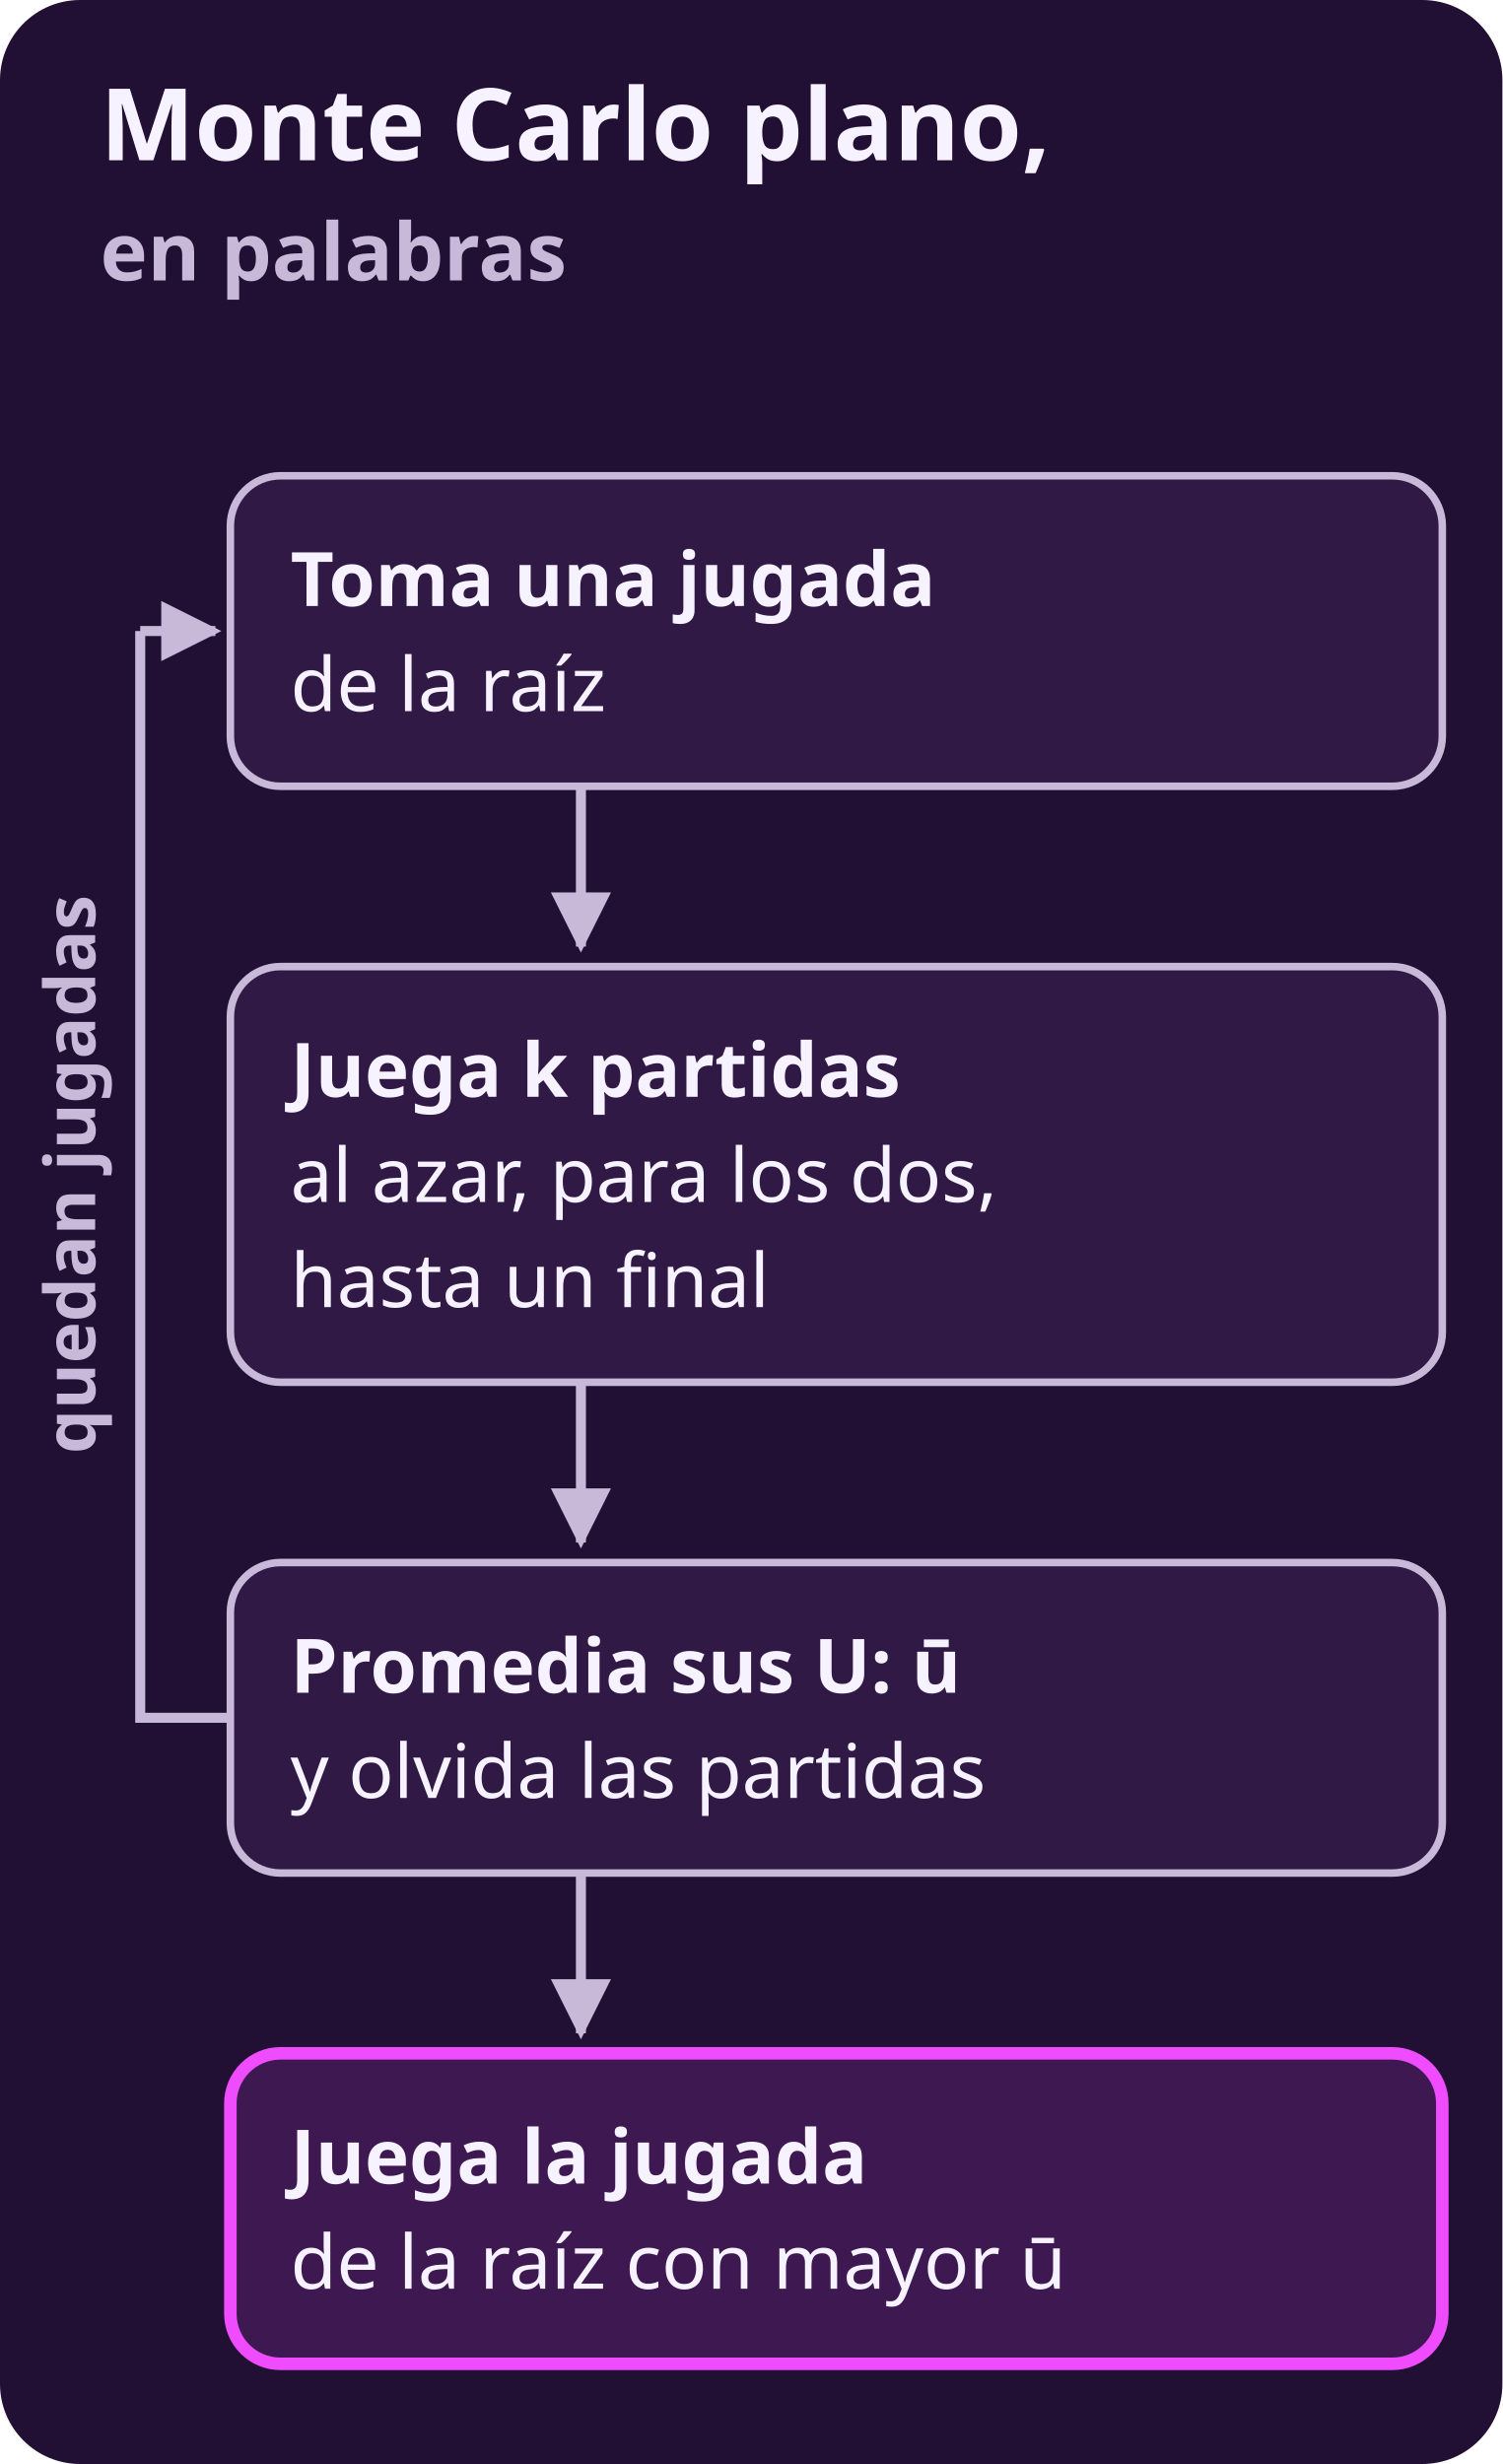
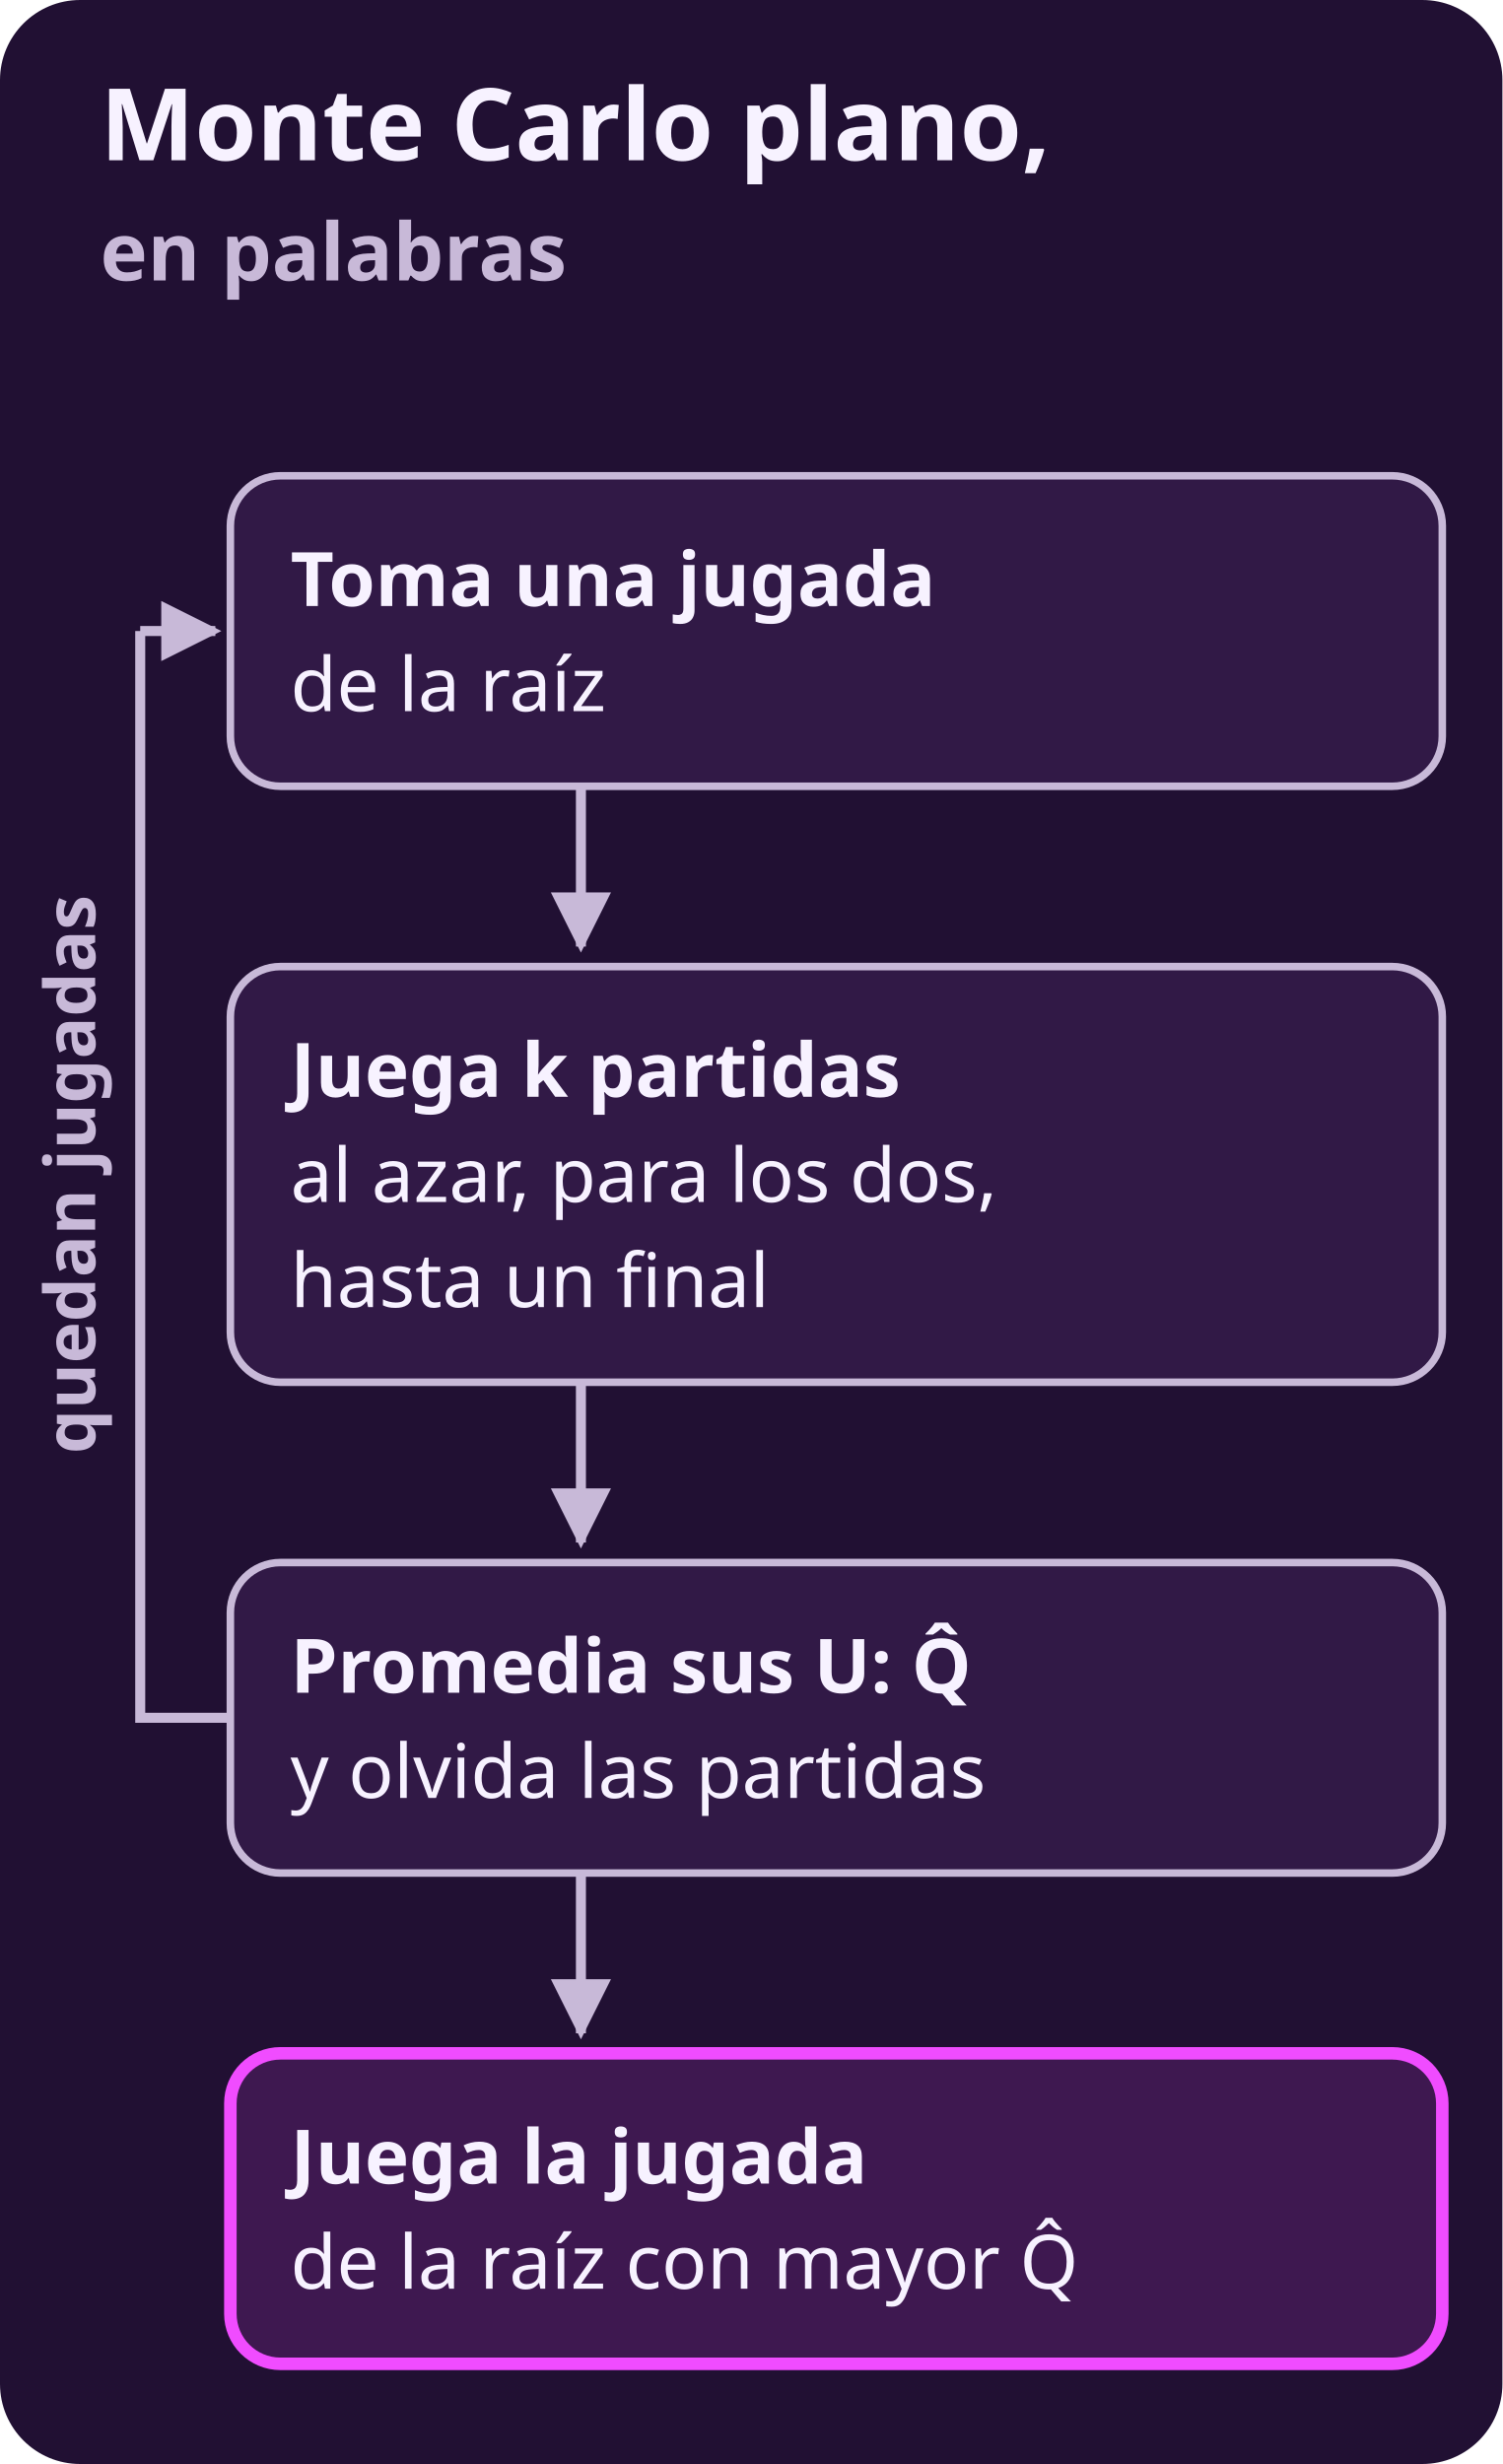
- <svg xmlns="http://www.w3.org/2000/svg" width="300" height="492" viewBox="0 0 300 492" role="img" aria-label="Diagrama de flujo de Monte Carlo plano, en palabras. 1: Toma una jugada de la raíz. 2: Juega k partidas al azar, para los dos, hasta un final. 3: Promedia sus U: ū y olvida las partidas. 4: Juega la jugada de la raíz con mayor ū. Desde el paso 3, si quedan jugadas, vuelve al paso 1.">
+ <svg xmlns="http://www.w3.org/2000/svg" width="300" height="492" viewBox="0 0 300 492" role="img" aria-label="Diagrama de flujo de Monte Carlo plano, en palabras. 1: Toma una jugada de la raíz. 2: Juega k partidas al azar, para los dos, hasta un final. 3: Promedia sus U: Q̂ y olvida las partidas. 4: Juega la jugada de la raíz con mayor Q̂. Desde el paso 3, si quedan jugadas, vuelve al paso 1.">
  <rect x="0" y="0" width="300" height="492" rx="16" fill="#211033" />
  <defs>
    <marker id="p" viewBox="0 0 10 10" refX="9" refY="5" markerWidth="6" markerHeight="6" orient="auto-start-reverse">
      <path d="M 0 0 L 10 5 L 0 10 z" fill="#f04cff" />
    </marker>
    <marker id="s" viewBox="0 0 10 10" refX="9" refY="5" markerWidth="6" markerHeight="6" orient="auto-start-reverse">
      <path d="M 0 0 L 10 5 L 0 10 z" fill="#c8b9d8" />
    </marker>
  </defs>
  <text x="20" y="32" fill="#f7f2ff" font-family="system-ui, sans-serif" font-size="20" font-weight="700" text-anchor="start">Monte Carlo plano,</text>
  <text x="20" y="56" fill="#c8b9d8" font-family="system-ui, sans-serif" font-size="16" font-weight="700" text-anchor="start">en palabras</text>
  <rect x="46" y="95" width="242" height="62" rx="10" fill="#311946" stroke="#c8b9d8" stroke-width="1.5" />
  <text x="58" y="121" fill="#f7f2ff" font-family="system-ui, sans-serif" font-size="15" font-weight="700" text-anchor="start">Toma una jugada</text>
  <text x="58" y="142" fill="#f7f2ff" font-family="system-ui, sans-serif" font-size="15" font-weight="normal" text-anchor="start">de la raíz</text>
  <line x1="116" y1="157" x2="116" y2="189" stroke="#c8b9d8" stroke-width="2" marker-end="url(#s)" />
  <rect x="46" y="193" width="242" height="83" rx="10" fill="#311946" stroke="#c8b9d8" stroke-width="1.5" />
  <text x="58" y="219" fill="#f7f2ff" font-family="system-ui, sans-serif" font-size="15" font-weight="700" text-anchor="start">Juega k partidas</text>
  <text x="58" y="240" fill="#f7f2ff" font-family="system-ui, sans-serif" font-size="15" font-weight="normal" text-anchor="start">al azar, para los dos,</text>
  <text x="58" y="261" fill="#f7f2ff" font-family="system-ui, sans-serif" font-size="15" font-weight="normal" text-anchor="start">hasta un final</text>
  <line x1="116" y1="276" x2="116" y2="308" stroke="#c8b9d8" stroke-width="2" marker-end="url(#s)" />
  <rect x="46" y="312" width="242" height="62" rx="10" fill="#311946" stroke="#c8b9d8" stroke-width="1.5" />
-   <text x="58" y="338" fill="#f7f2ff" font-family="system-ui, sans-serif" font-size="15" font-weight="700" text-anchor="start">Promedia sus U: ū</text>
+   <text x="58" y="338" fill="#f7f2ff" font-family="system-ui, sans-serif" font-size="15" font-weight="700" text-anchor="start">Promedia sus U: Q̂</text>
  <text x="58" y="359" fill="#f7f2ff" font-family="system-ui, sans-serif" font-size="15" font-weight="normal" text-anchor="start">y olvida las partidas</text>
  <line x1="116" y1="374" x2="116" y2="406" stroke="#c8b9d8" stroke-width="2" marker-end="url(#s)" />
  <rect x="46" y="410" width="242" height="62" rx="10" fill="#3e1850" stroke="#f04cff" stroke-width="2.5" />
  <text x="58" y="436" fill="#f7f2ff" font-family="system-ui, sans-serif" font-size="15" font-weight="700" text-anchor="start">Juega la jugada</text>
-   <text x="58" y="457" fill="#f7f2ff" font-family="system-ui, sans-serif" font-size="15" font-weight="normal" text-anchor="start">de la raíz con mayor ū</text>
+   <text x="58" y="457" fill="#f7f2ff" font-family="system-ui, sans-serif" font-size="15" font-weight="normal" text-anchor="start">de la raíz con mayor Q̂</text>
  <polyline points="46,343.0 28,343.0 28,126.0" fill="none" stroke="#c8b9d8" stroke-width="2" />
  <line x1="28" y1="126.0" x2="43" y2="126.0" stroke="#c8b9d8" stroke-width="2" marker-end="url(#s)" />
  <text x="19" y="234.5" fill="#c8b9d8" font-family="system-ui, sans-serif" font-size="14" font-weight="700" text-anchor="middle" transform="rotate(-90 19 234.5)">quedan jugadas</text>
</svg>
